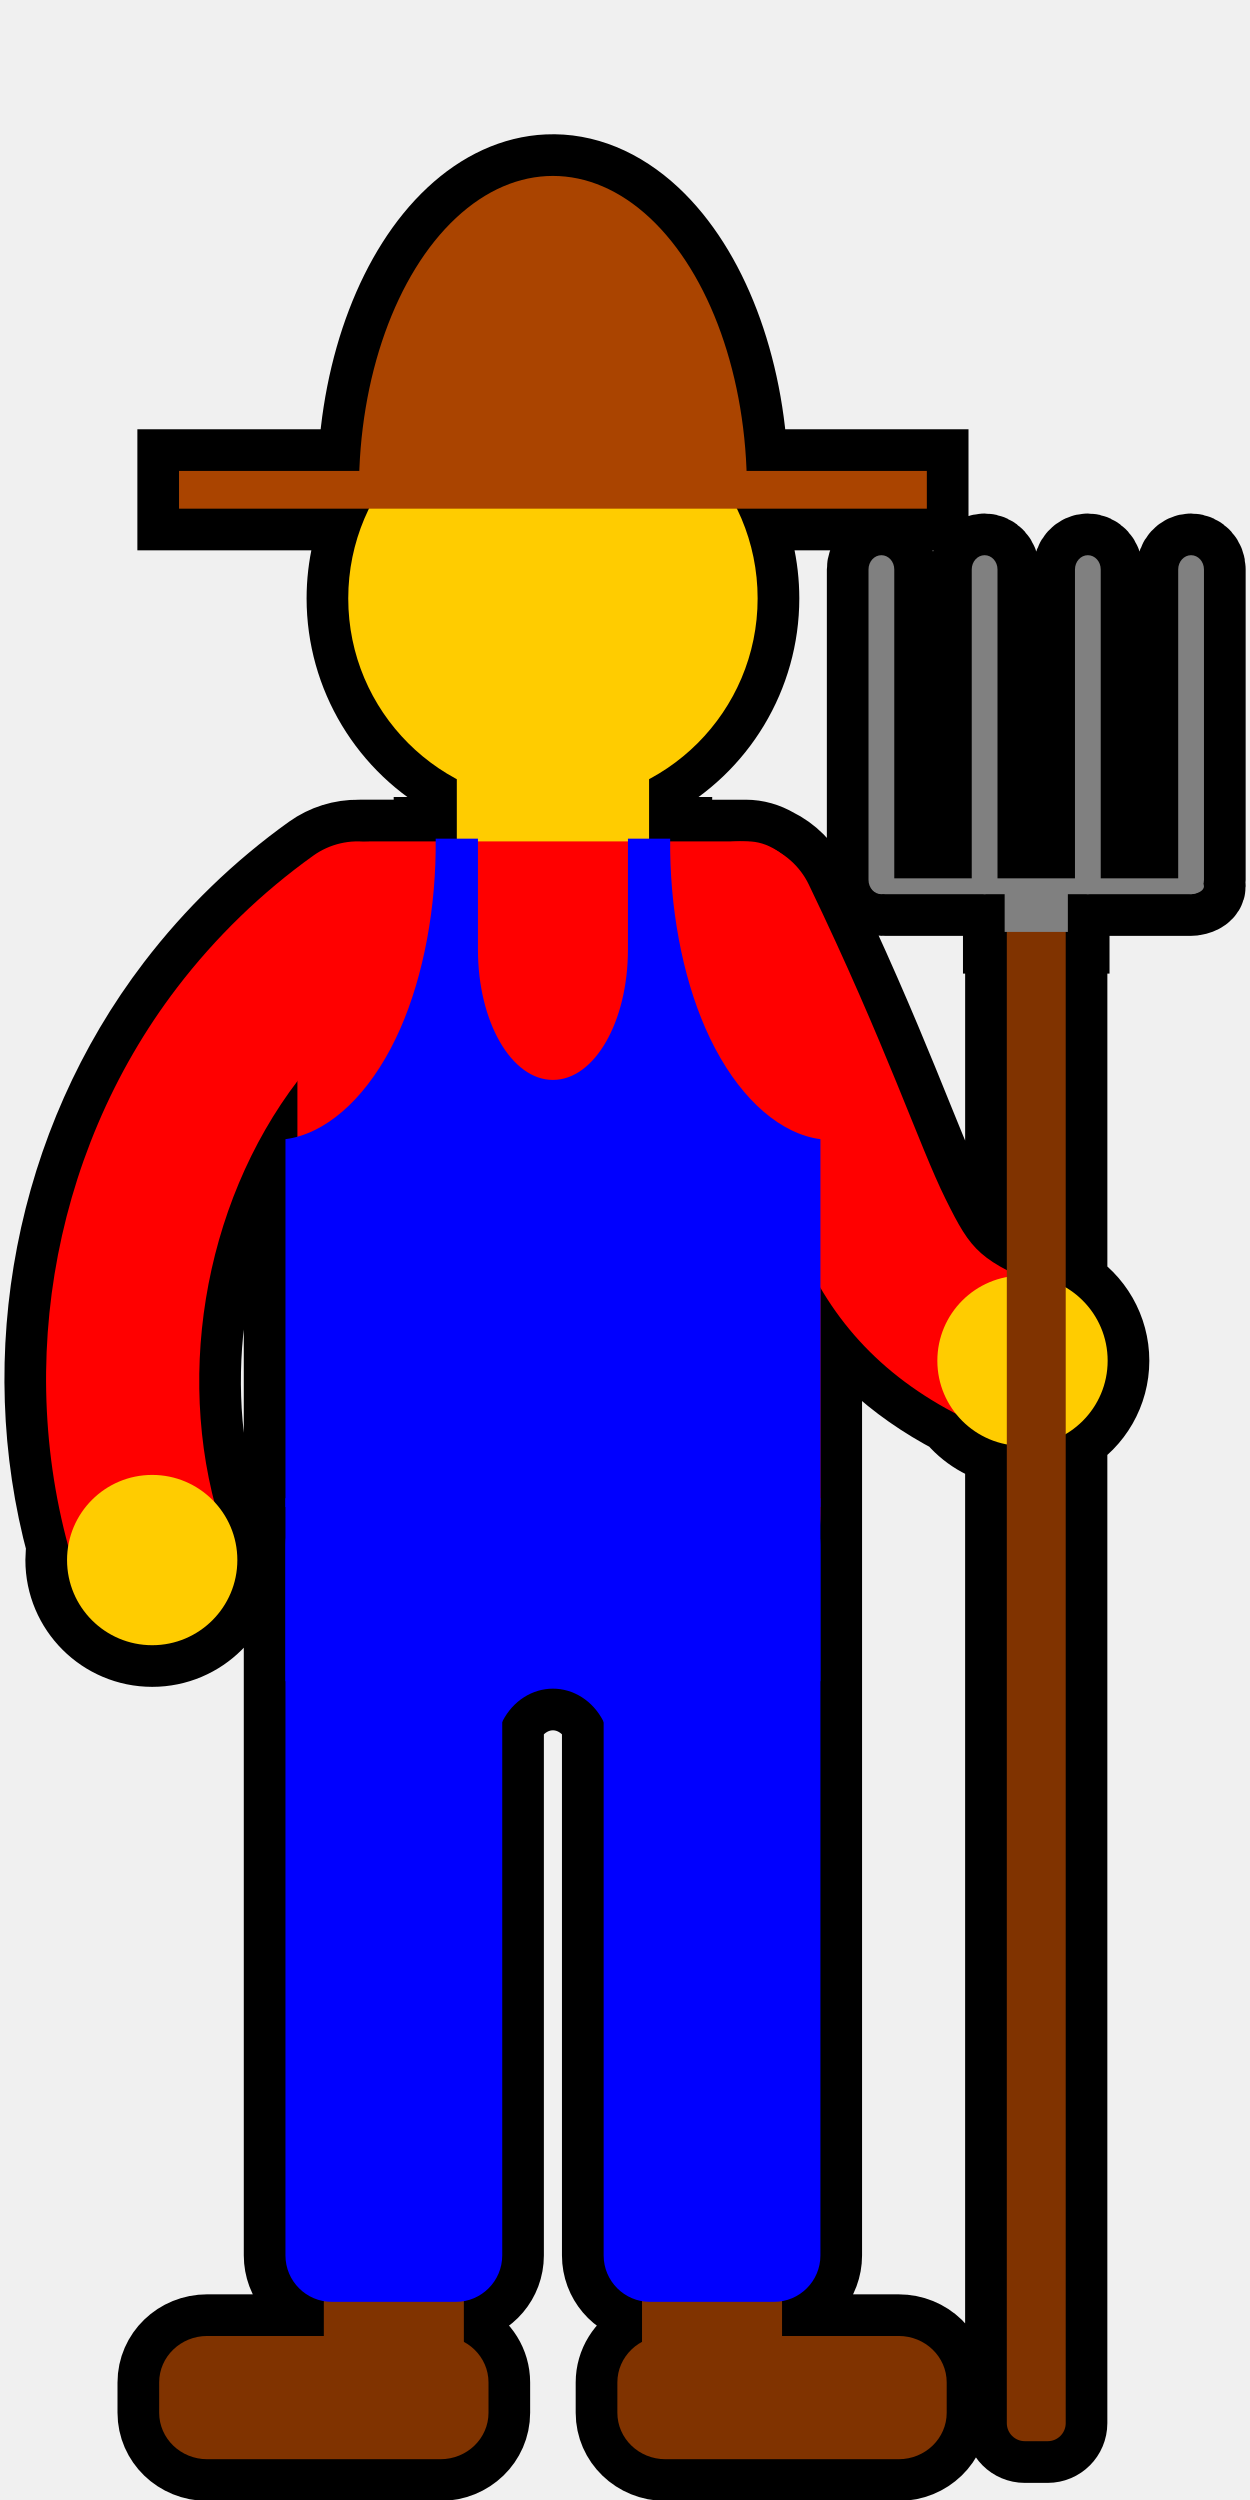
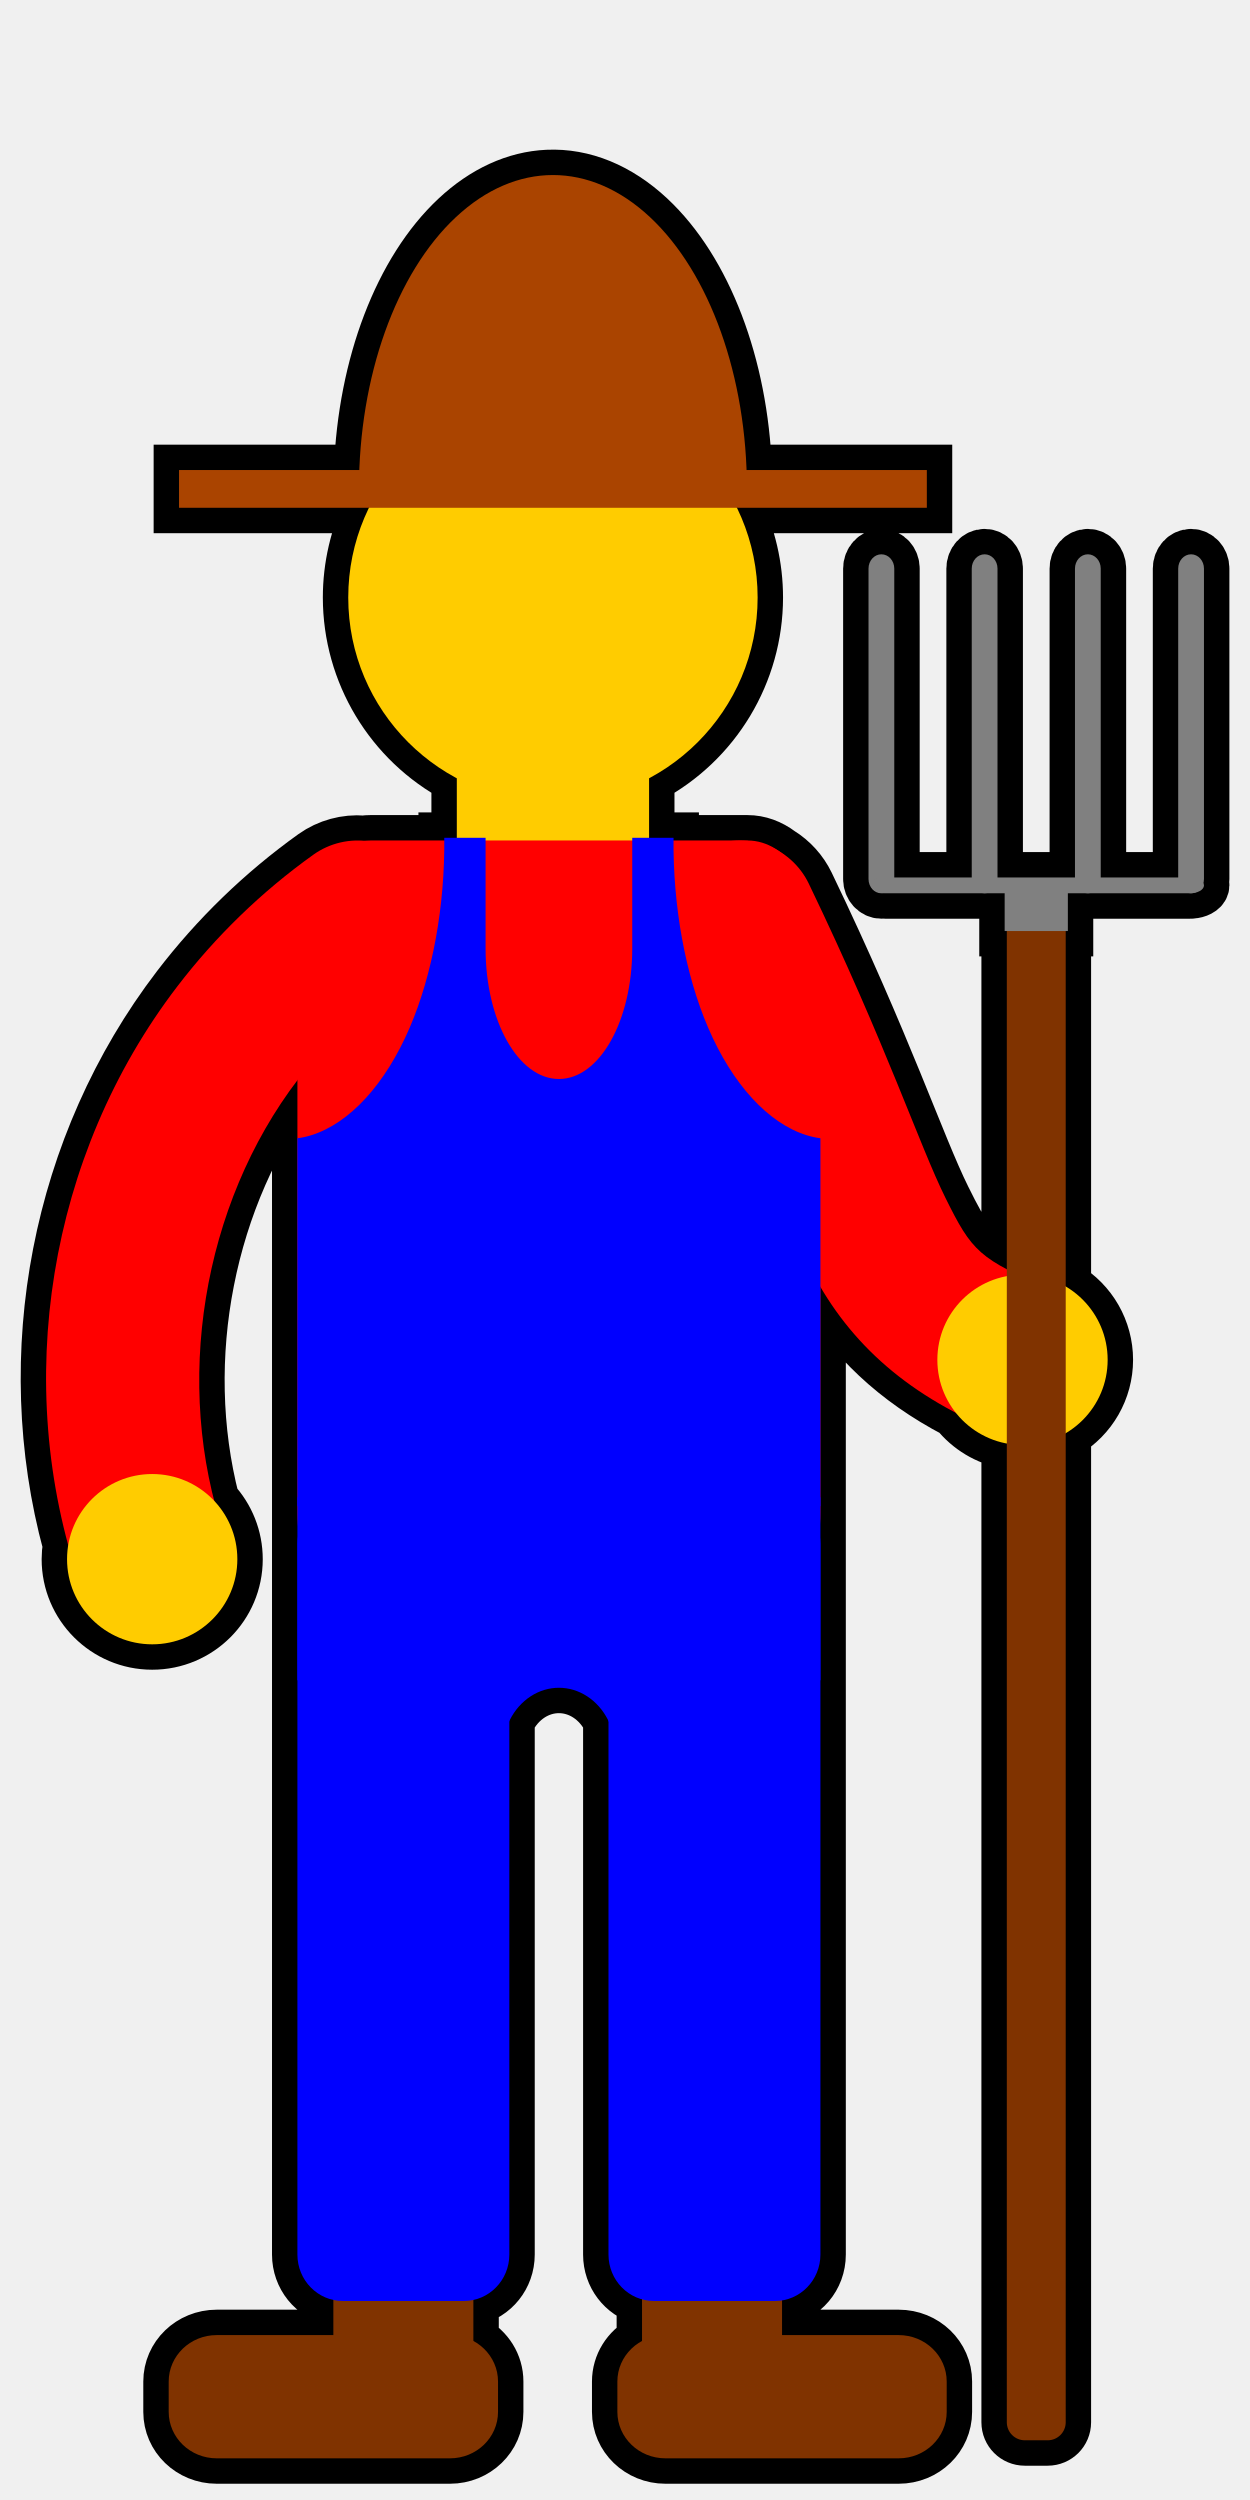
<svg xmlns="http://www.w3.org/2000/svg" width="75mm" height="150mm" viewBox="0 0 75 150" version="1.1" id="svg5" xml:space="preserve">
  <defs id="defs2">
    <pattern id="EMFhbasepattern" patternUnits="userSpaceOnUse" width="6" height="6" x="0" y="0" />
  </defs>
  <g id="layer1" transform="translate(-19.79032,-32.20967)" style="display:none">
    <rect style="fill:#ffffff;fill-opacity:0.502;stroke:#008000;stroke-width:2.532;stroke-linecap:square" id="rect2969" width="72.468" height="147.468" x="21.056" y="33.476" />
  </g>
-   <g id="g1448" style="display:inline" transform="translate(-9.299597,1.258418)">
-     <path id="rect1378" style="fill:none;fill-opacity:1;stroke:#000000;stroke-width:5;stroke-linecap:square;stroke-dasharray:none" d="M 42.155,9.304 A 11.64,18.833 0 0 0 36.656,11.82 11.64,18.833 0 0 0 30.858,26.997 H 20.042 v 2.265 h 11.399 a 12.282,12.282 0 0 0 -1.246,5.386 12.282,12.282 0 0 0 6.514,10.833 v 3.581 h -1.267 c 5.7e-4,0.054 -8.09e-4,0.108 -5.17e-4,0.161 h -4.536 c -0.028,0 -0.056,0.002 -0.084,0.003 a 4.572,4.572 0 0 0 -2.725,0.852 c -3.097,2.216 -5.855,4.888 -8.168,7.913 -7.229,9.455 -9.643,22.076 -6.534,33.514 a 5.11,5.11 0 0 0 -0.072,0.839 5.11,5.11 0 0 0 5.109,5.109 5.11,5.11 0 0 0 5.11,-5.109 5.11,5.11 0 0 0 -1.389,-3.501 C 20.061,80.725 21.672,71.494 26.427,64.599 v 2.491 22.073 0.389 10.062 34.453 c 0,1.378 0.991,2.516 2.302,2.745 v 2.089 h -6.998 c -1.596,0 -2.881,1.243 -2.881,2.787 v 1.821 c 0,1.544 1.285,2.787 2.881,2.787 h 13.996 c 1.596,0 2.881,-1.243 2.881,-2.787 v -1.821 c 0,-1.05 -0.595,-1.961 -1.478,-2.436 v -2.44 c 1.311,-0.228 2.302,-1.366 2.302,-2.745 v -32.011 a 3.467,3.826 0 0 1 1.309,-1.483 3.467,3.826 0 0 1 3.467,0 3.467,3.826 0 0 1 1.309,1.479 v 32.016 c 0,1.378 0.991,2.516 2.302,2.745 v 2.44 c -0.883,0.475 -1.478,1.386 -1.478,2.436 v 1.821 c 0,1.544 1.286,2.787 2.882,2.787 h 13.996 c 1.596,0 2.881,-1.243 2.881,-2.787 v -1.821 c 0,-1.544 -1.285,-2.787 -2.881,-2.787 h -6.998 v -2.089 c 1.311,-0.228 2.302,-1.366 2.302,-2.745 v -42.647 -2.787 -12.625 c 1.83,3.121 4.446,5.633 8.124,7.554 a 5.11,5.11 0 0 0 3.06,1.843 v 58.727 c 0,0.599 0.482,1.082 1.081,1.082 h 1.371 c 0.599,0 1.081,-0.483 1.081,-1.082 V 84.788 A 5.11,5.11 0 0 0 75.759,80.386 5.11,5.11 0 0 0 73.241,75.983 V 54.656 h 0.13 v -2.263 h 7.328 c 0.015,0 0.029,-0.001 0.044,-0.002 0.008,2.42e-4 0.015,0.002 0.023,0.002 0.054,0 0.106,-0.006 0.156,-0.018 0.356,-0.055 0.617,-0.238 0.617,-0.457 0,-0.046 -0.012,-0.09 -0.033,-0.132 0.021,-0.079 0.033,-0.162 0.033,-0.249 V 32.908 c 0,-0.474 -0.345,-0.855 -0.773,-0.855 -0.428,0 -0.773,0.381 -0.773,0.855 V 51.443 H 75.345 V 32.908 c 0,-0.474 -0.345,-0.855 -0.773,-0.855 -0.428,0 -0.773,0.381 -0.773,0.855 V 51.443 H 69.151 V 32.908 c 0,-0.474 -0.344,-0.855 -0.773,-0.855 -0.428,0 -0.773,0.381 -0.773,0.855 V 51.443 H 62.957 V 32.908 c 0,-0.474 -0.345,-0.855 -0.773,-0.855 -0.428,0 -0.773,0.381 -0.773,0.855 v 18.63 c 0,0.474 0.345,0.855 0.773,0.855 0.031,0 0.061,-0.003 0.09,-0.007 0.043,0.004 0.087,0.007 0.132,0.007 h 7.172 v 2.263 H 69.708 V 74.952 C 67.733,73.917 67.198,73.03 66.031,70.676 64.456,67.5 62.508,61.542 57.827,51.813 A 4.572,4.572 0 0 0 55.715,49.691 C 55.2,49.391 54.637,49.224 54.047,49.224 h -4.537 c 2.93e-4,-0.054 -5.71e-4,-0.108 0,-0.161 H 48.244 V 45.481 A 12.282,12.282 0 0 0 54.758,34.648 12.282,12.282 0 0 0 53.513,29.262 H 64.91 V 26.997 H 54.094 A 11.64,18.833 0 0 0 48.296,11.82 11.64,18.833 0 0 0 42.155,9.304 Z" />
-   </g>
-   <g id="g1640" style="display:inline" transform="translate(-9.299597,1.258418)">
-     <g id="g1712" transform="translate(0.8299329,4.054054)">
-       <g id="g1574" transform="matrix(1.157199,0,0,1.157199,-3.062595,-18.44401)">
-         <rect style="opacity:1;fill:#ffcc00;fill-opacity:1;stroke:none;stroke-width:2.634;stroke-linecap:square" id="rect1570" width="9.969" height="9.19" x="33.651" y="50.377" />
-         <circle style="opacity:1;fill:#ffcc00;fill-opacity:1;stroke:none;stroke-width:3.148;stroke-linecap:square" id="circle1572" cx="38.635" cy="42.376" r="10.613" />
+   <g id="layer3" style="display:inline" transform="translate(-3.977016,-0.7527265)" />
+   <g id="g1076" transform="translate(-52.82715,26.31013)">
+     <g id="g447" transform="translate(44.35752,-21.05095)" style="display:inline">
+       <path id="rect377" style="fill:#ffcc00;fill-opacity:1;stroke:#000000;stroke-width:3.048;stroke-linecap:square" d="M 41.325 5.25 A 11.64 18.833 0 0 0 35.826 7.766 A 11.64 18.833 0 0 0 30.029 22.943 L 19.212 22.943 L 19.212 25.208 L 30.61 25.208 A 12.282 12.282 0 0 0 29.364 30.594 A 12.282 12.282 0 0 0 35.878 41.427 L 35.878 45.009 L 35.126 45.009 C 35.127 45.062 35.126 45.116 35.126 45.17 L 30.692 45.17 C 30.556 45.17 30.421 45.18 30.288 45.198 A 4.572 4.572 0 0 0 27.266 46.025 C 24.17 48.241 21.411 50.913 19.098 53.938 C 11.869 63.393 9.455 76.013 12.563 87.452 A 5.11 5.11 0 0 0 12.492 88.291 A 5.11 5.11 0 0 0 17.601 93.4 A 5.11 5.11 0 0 0 22.711 88.291 A 5.11 5.11 0 0 0 21.322 84.79 C 19.13 76.275 21.009 66.539 26.314 59.555 L 26.314 63.036 L 26.314 85.108 L 26.314 85.498 L 26.314 95.56 L 26.314 130.013 C 26.314 131.358 27.236 132.474 28.471 132.74 L 28.471 134.846 L 21.473 134.846 C 19.877 134.846 18.591 136.089 18.591 137.633 L 18.591 139.453 C 18.591 140.997 19.877 142.241 21.473 142.241 L 35.469 142.241 C 37.065 142.241 38.35 140.997 38.35 139.453 L 38.35 137.633 C 38.35 136.583 37.755 135.673 36.873 135.197 L 36.873 132.74 C 38.108 132.474 39.03 131.358 39.03 130.013 L 39.03 98.001 A 3.39 3.826 0 0 1 40.309 96.519 A 3.39 3.826 0 0 1 43.699 96.519 A 3.39 3.826 0 0 1 44.979 97.998 L 44.979 130.013 C 44.979 131.305 45.829 132.385 46.991 132.704 L 46.991 135.197 C 46.108 135.673 45.512 136.583 45.512 137.633 L 45.512 139.453 C 45.512 140.997 46.798 142.241 48.394 142.241 L 62.39 142.241 C 63.987 142.241 65.272 140.997 65.272 139.453 L 65.272 137.633 C 65.272 136.089 63.987 134.846 62.39 134.846 L 55.392 134.846 L 55.392 132.767 C 56.7 132.56 57.695 131.41 57.695 130.013 L 57.695 87.366 L 57.695 84.579 L 57.695 71.954 C 59.525 75.075 62.141 77.587 65.818 79.508 A 5.11 5.11 0 0 0 68.878 81.35 L 68.878 140.078 C 68.878 140.677 69.36 141.159 69.959 141.159 L 71.33 141.159 C 71.929 141.159 72.411 140.677 72.411 140.078 L 72.411 80.734 A 5.11 5.11 0 0 0 74.93 76.332 A 5.11 5.11 0 0 0 72.411 71.929 L 72.411 50.602 L 72.541 50.602 L 72.541 48.339 L 79.869 48.339 C 79.884 48.339 79.898 48.338 79.913 48.338 C 79.92 48.338 79.928 48.339 79.936 48.339 C 79.989 48.339 80.041 48.333 80.092 48.322 C 80.448 48.267 80.709 48.083 80.709 47.864 C 80.709 47.818 80.697 47.774 80.676 47.732 C 80.697 47.654 80.709 47.57 80.709 47.484 L 80.709 28.854 C 80.709 28.38 80.364 27.999 79.936 27.999 C 79.507 27.999 79.162 28.38 79.162 28.854 L 79.162 47.389 L 74.515 47.389 L 74.515 28.854 C 74.515 28.38 74.17 27.999 73.742 27.999 C 73.313 27.999 72.969 28.38 72.969 28.854 L 72.969 47.389 L 68.321 47.389 L 68.321 28.854 C 68.321 28.38 67.976 27.999 67.548 27.999 C 67.12 27.999 66.775 28.38 66.775 28.854 L 66.775 47.389 L 62.127 47.389 L 62.127 28.854 C 62.127 28.38 61.782 27.999 61.354 27.999 C 60.926 27.999 60.581 28.38 60.581 28.854 L 60.581 47.484 C 60.581 47.958 60.926 48.339 61.354 48.339 C 61.385 48.339 61.415 48.336 61.445 48.332 C 61.488 48.336 61.532 48.339 61.576 48.339 L 68.749 48.339 L 68.749 50.602 L 68.878 50.602 L 68.878 70.898 C 66.903 69.863 66.369 68.976 65.202 66.622 C 63.627 63.446 61.678 57.488 56.997 47.759 A 4.572 4.572 0 0 0 55.293 45.869 C 54.699 45.423 54.029 45.17 53.317 45.17 L 48.882 45.17 C 48.882 45.116 48.881 45.062 48.881 45.009 L 47.414 45.009 L 47.414 41.427 A 12.282 12.282 0 0 0 53.928 30.594 A 12.282 12.282 0 0 0 52.683 25.208 L 64.08 25.208 L 64.08 22.943 L 53.264 22.943 A 11.64 18.833 0 0 0 47.466 7.766 A 11.64 18.833 0 0 0 41.325 5.25 z " />
+     </g>
+     <g id="g553" transform="translate(44.35752,-21.05095)" style="display:inline">
+       <g id="g487" transform="matrix(1.157199,0,0,1.157199,-3.062595,-18.44401)">
+         <rect style="opacity:1;fill:#ffcc00;fill-opacity:1;stroke:none;stroke-width:2.634;stroke-linecap:square" id="rect483" width="9.969" height="9.19" x="33.651" y="50.377" />
+         <circle style="opacity:1;fill:#ffcc00;fill-opacity:1;stroke:none;stroke-width:3.148;stroke-linecap:square" id="circle485" cx="38.635" cy="42.376" r="10.613" />
      </g>
-       <g id="g1580" style="display:inline" transform="matrix(1.157199,0,0,1.157199,-3.062595,-18.62694)">
-         <path style="color:#000000;fill:#ff0000;stroke-linecap:round;stroke-linejoin:round;-inkscape-stroke:none" d="m 29.154,55.184 a 3.951,3.951 0 0 0 -2.945,0.686 c -2.676,1.915 -5.06,4.224 -7.059,6.838 -6.673,8.728 -8.599,20.577 -5.031,30.969 a 3.951,3.951 0 0 0 5.02,2.455 3.951,3.951 0 0 0 2.455,-5.02 c -2.665,-7.763 -1.151,-17.086 3.834,-23.605 1.52,-1.989 3.343,-3.754 5.379,-5.211 a 3.951,3.951 0 0 0 0.914,-5.514 3.951,3.951 0 0 0 -2.566,-1.598 z" id="path1576" />
-         <circle style="display:inline;fill:#ffcc00;fill-opacity:1;stroke:none;stroke-width:8.831;stroke-linecap:square;stroke-linejoin:round;stroke-dasharray:none;stroke-opacity:1" id="circle1578" cx="17.857" cy="92.394" r="4.415" />
+       <g id="g493" style="display:inline" transform="matrix(1.157199,0,0,1.157199,-3.062595,-18.62694)">
+         <path style="color:#000000;fill:#ff0000;stroke-linecap:round;stroke-linejoin:round;-inkscape-stroke:none" d="m 29.154,55.184 a 3.951,3.951 0 0 0 -2.945,0.686 c -2.676,1.915 -5.06,4.224 -7.059,6.838 -6.673,8.728 -8.599,20.577 -5.031,30.969 a 3.951,3.951 0 0 0 5.02,2.455 3.951,3.951 0 0 0 2.455,-5.02 c -2.665,-7.763 -1.151,-17.086 3.834,-23.605 1.52,-1.989 3.343,-3.754 5.379,-5.211 a 3.951,3.951 0 0 0 0.914,-5.514 3.951,3.951 0 0 0 -2.566,-1.598 z" id="path489" />
+         <circle style="display:inline;fill:#ffcc00;fill-opacity:1;stroke:none;stroke-width:8.831;stroke-linecap:square;stroke-linejoin:round;stroke-dasharray:none;stroke-opacity:1" id="circle491" cx="17.857" cy="92.394" r="4.415" />
      </g>
-       <g id="g1588" style="display:inline" transform="matrix(1.157199,0,0,1.157199,9.321299,-18.87021)">
-         <path style="display:none;fill:none;stroke:#ff0000;stroke-width:7.902;stroke-linecap:round;stroke-linejoin:round;stroke-dasharray:none;stroke-opacity:1" d="m 37.639,59.291 c 7.91,16.438 6.17,19.483 14.642,22.978" id="path1582" />
-         <path style="color:#000000;fill:#ff0000;stroke-linecap:round;stroke-linejoin:round;-inkscape-stroke:none" d="m 38.945,55.562 a 3.951,3.951 0 0 0 -3.02,0.168 3.951,3.951 0 0 0 -1.848,5.273 c 3.865,8.031 5.266,12.624 7.131,16.385 1.865,3.761 4.867,6.595 9.564,8.533 a 3.951,3.951 0 0 0 5.158,-2.145 3.951,3.951 0 0 0 -2.145,-5.16 C 50.013,77.06 49.65,76.624 48.289,73.879 46.928,71.134 45.244,65.985 41.199,57.578 A 3.951,3.951 0 0 0 38.945,55.562 Z" id="path1584" />
-         <circle style="opacity:1;fill:#ffcc00;fill-opacity:1;stroke:none;stroke-width:8.831;stroke-linecap:square;stroke-linejoin:round;stroke-dasharray:none;stroke-opacity:1" id="circle1586" cx="52.28" cy="82.269" r="4.415" />
+       <g id="g501" style="display:inline" transform="matrix(1.157199,0,0,1.157199,9.321299,-18.87021)">
+         <path style="display:none;fill:none;stroke:#ff0000;stroke-width:7.902;stroke-linecap:round;stroke-linejoin:round;stroke-dasharray:none;stroke-opacity:1" d="m 37.639,59.291 c 7.91,16.438 6.17,19.483 14.642,22.978" id="path495" />
+         <path style="color:#000000;fill:#ff0000;stroke-linecap:round;stroke-linejoin:round;-inkscape-stroke:none" d="m 38.945,55.562 a 3.951,3.951 0 0 0 -3.02,0.168 3.951,3.951 0 0 0 -1.848,5.273 c 3.865,8.031 5.266,12.624 7.131,16.385 1.865,3.761 4.867,6.595 9.564,8.533 a 3.951,3.951 0 0 0 5.158,-2.145 3.951,3.951 0 0 0 -2.145,-5.16 C 50.013,77.06 49.65,76.624 48.289,73.879 46.928,71.134 45.244,65.985 41.199,57.578 A 3.951,3.951 0 0 0 38.945,55.562 Z" id="path497" />
+         <circle style="opacity:1;fill:#ffcc00;fill-opacity:1;stroke:none;stroke-width:8.831;stroke-linecap:square;stroke-linejoin:round;stroke-dasharray:none;stroke-opacity:1" id="circle499" cx="52.28" cy="82.269" r="4.415" />
      </g>
-       <g id="g1594" transform="matrix(1.157199,0,0,1.157199,-3.062595,-18.44401)">
-         <path id="path1590" style="opacity:1;fill:#ff0000;stroke-width:2.774;stroke-linecap:square" d="m 29.169,54.972 h 19.551 c 2.096,0 3.783,2.52 3.783,5.65 v 29.199 c 0,3.13 -1.687,5.65 -3.783,5.65 H 29.169 c -2.096,0 -3.783,-2.52 -3.783,-5.65 V 60.623 c 0,-3.13 1.687,-5.65 3.783,-5.65 z" />
-         <path id="path1592" style="display:inline;fill:#0000ff;fill-opacity:1;stroke:none;stroke-width:4.368;stroke-linecap:square" d="m 34.611,45.009 c 0.043,4.088 -0.718,8.195 -2.124,11.397 -1.487,3.384 -3.68,5.726 -6.035,6.446 -0.282,0.086 -0.568,0.149 -0.854,0.184 v 22.072 h 32.097 V 63.036 c -0.286,-0.034 -0.572,-0.097 -0.855,-0.184 -2.355,-0.72 -4.548,-3.062 -6.035,-6.446 -1.407,-3.202 -2.168,-7.309 -2.125,-11.397 h -2.534 v 6.652 c 0,4.333 -2.007,7.822 -4.5,7.822 -2.493,0 -4.5,-3.489 -4.5,-7.822 v -6.652 z" transform="matrix(0.864156,0,0,0.864156,2.64656,15.9385)" />
+       <g id="g507" transform="matrix(1.157199,0,0,1.157199,-3.062595,-18.44401)">
+         <path id="path503" style="opacity:1;fill:#ff0000;stroke-width:2.774;stroke-linecap:square" d="m 29.169,54.972 h 19.551 c 2.096,0 3.783,2.52 3.783,5.65 v 29.199 c 0,3.13 -1.687,5.65 -3.783,5.65 H 29.169 c -2.096,0 -3.783,-2.52 -3.783,-5.65 V 60.623 c 0,-3.13 1.687,-5.65 3.783,-5.65 z" />
+         <path id="path505" style="display:inline;fill:#0000ff;fill-opacity:1;stroke:none;stroke-width:3.732;stroke-linecap:square" d="m 33.001,54.833 c 0.037,3.533 -0.606,7.082 -1.795,9.849 -1.256,2.924 -3.109,4.949 -5.099,5.571 -0.239,0.075 -0.48,0.129 -0.722,0.159 V 89.485 H 52.504 V 70.411 c -0.242,-0.03 -0.483,-0.084 -0.722,-0.159 -1.99,-0.622 -3.843,-2.646 -5.099,-5.571 -1.188,-2.767 -1.832,-6.316 -1.795,-9.849 H 42.747 v 5.748 c 0,3.745 -1.696,6.759 -3.802,6.759 -2.106,0 -3.802,-3.015 -3.802,-6.759 v -5.748 z" />
      </g>
-       <g id="g1604" style="display:inline" transform="matrix(-1.015974,0,0,1.015974,80.81462,2.154863)">
-         <rect style="display:inline;opacity:1;fill:#803300;fill-opacity:1;stroke:none;stroke-width:7.18;stroke-linecap:square;stroke-linejoin:round;stroke-dasharray:none;stroke-opacity:1" id="rect1596" width="8.269" height="13.766" x="65.857" y="120.241" transform="translate(-40.83423,1.466946)" />
-         <rect style="display:inline;opacity:1;fill:#803300;fill-opacity:1;stroke:none;stroke-width:10.276;stroke-linecap:square;stroke-linejoin:round;stroke-dasharray:none;stroke-opacity:1" id="rect1598" width="19.449" height="7.278" x="56.133" y="129.138" rx="2.836" ry="2.743" transform="translate(-40.83423,1.466946)" />
-         <rect style="display:inline;opacity:1;fill:#803300;fill-opacity:1;stroke:none;stroke-width:7.18;stroke-linecap:square;stroke-linejoin:round;stroke-dasharray:none;stroke-opacity:1" id="rect1600" width="8.269" height="13.766" x="65.857" y="120.241" transform="matrix(-1,0,0,1,117.94,1.466946)" />
-         <rect style="display:inline;opacity:1;fill:#803300;fill-opacity:1;stroke:none;stroke-width:10.276;stroke-linecap:square;stroke-linejoin:round;stroke-dasharray:none;stroke-opacity:1" id="rect1602" width="19.449" height="7.278" x="56.133" y="129.138" rx="2.836" ry="2.743" transform="matrix(-1,0,0,1,117.94,1.466946)" />
+       <g id="g517" style="display:inline" transform="matrix(-1.015974,0,0,1.015974,80.81462,2.154863)">
+         <rect style="display:inline;opacity:1;fill:#803300;fill-opacity:1;stroke:none;stroke-width:7.18;stroke-linecap:square;stroke-linejoin:round;stroke-dasharray:none;stroke-opacity:1" id="rect509" width="8.269" height="13.766" x="65.857" y="120.241" transform="translate(-40.83423,1.466946)" />
+         <rect style="display:inline;opacity:1;fill:#803300;fill-opacity:1;stroke:none;stroke-width:10.276;stroke-linecap:square;stroke-linejoin:round;stroke-dasharray:none;stroke-opacity:1" id="rect511" width="19.449" height="7.278" x="56.133" y="129.138" rx="2.836" ry="2.743" transform="translate(-40.83423,1.466946)" />
+         <rect style="display:inline;opacity:1;fill:#803300;fill-opacity:1;stroke:none;stroke-width:7.18;stroke-linecap:square;stroke-linejoin:round;stroke-dasharray:none;stroke-opacity:1" id="rect513" width="8.269" height="13.766" x="-51.521" y="121.708" transform="scale(-1,1)" />
+         <rect style="display:inline;opacity:1;fill:#803300;fill-opacity:1;stroke:none;stroke-width:10.276;stroke-linecap:square;stroke-linejoin:round;stroke-dasharray:none;stroke-opacity:1" id="rect515" width="19.449" height="7.278" x="-61.245" y="130.605" rx="2.836" ry="2.743" transform="scale(-1,1)" />
      </g>
-       <g id="g1614" transform="matrix(1.015974,0,0,1.015974,-39.09289,3.645242)">
-         <rect style="opacity:1;fill:#0000ff;fill-opacity:1;stroke:none;stroke-width:7.123;stroke-linecap:square;stroke-linejoin:round;stroke-dasharray:none;stroke-opacity:1" id="rect1606" width="31.593" height="10.808" x="63.673" y="79.661" />
-         <rect style="opacity:1;fill:#0000ff;fill-opacity:1;stroke:none;stroke-width:2.676;stroke-linecap:square" id="rect1608" width="12.802" height="47.463" x="63.673" y="79.661" rx="2.743" ry="2.743" />
-         <rect style="opacity:1;fill:#0000ff;fill-opacity:1;stroke:none;stroke-width:2.676;stroke-linecap:square" id="rect1610" width="12.802" height="47.463" x="82.464" y="79.661" rx="2.743" ry="2.743" />
-         <path id="path1612" style="display:inline;opacity:1;fill:#0000ff;fill-opacity:1;stroke:none;stroke-width:7.677;stroke-linecap:square;stroke-linejoin:round;stroke-dasharray:none;stroke-opacity:1" d="m 73.637,88.155 v 6.52 h 2.42 a 3.413,3.765 0 0 1 1.706,-3.261 3.413,3.765 0 0 1 3.413,0 3.413,3.765 0 0 1 1.706,3.261 h 2.42 v -6.52 z" />
+       <g id="g527" transform="matrix(0.9932901,0,0,1.015974,-36.93188,3.645242)">
+         <rect style="opacity:1;fill:#0000ff;fill-opacity:1;stroke:none;stroke-width:7.123;stroke-linecap:square;stroke-linejoin:round;stroke-dasharray:none;stroke-opacity:1" id="rect519" width="31.593" height="10.808" x="63.673" y="79.661" />
+         <rect style="opacity:1;fill:#0000ff;fill-opacity:1;stroke:none;stroke-width:2.676;stroke-linecap:square" id="rect521" width="12.802" height="47.463" x="63.673" y="79.661" rx="2.743" ry="2.743" />
+         <rect style="opacity:1;fill:#0000ff;fill-opacity:1;stroke:none;stroke-width:2.676;stroke-linecap:square" id="rect523" width="12.802" height="47.463" x="82.464" y="79.661" rx="2.743" ry="2.743" />
+         <path id="path525" style="display:inline;opacity:1;fill:#0000ff;fill-opacity:1;stroke:none;stroke-width:7.677;stroke-linecap:square;stroke-linejoin:round;stroke-dasharray:none;stroke-opacity:1" d="m 73.637,88.155 v 6.52 h 2.42 a 3.413,3.765 0 0 1 1.706,-3.261 3.413,3.765 0 0 1 3.413,0 3.413,3.765 0 0 1 1.706,3.261 h 2.42 v -6.52 z" />
      </g>
-       <g id="g1620" transform="matrix(1.157199,0,0,1.157199,67.89594,-0.7969828)">
-         <rect style="opacity:1;fill:#aa4400;fill-opacity:1;stroke:none;stroke-width:8.23;stroke-linecap:square;stroke-linejoin:round;stroke-dasharray:none;stroke-opacity:1" id="rect1616" width="38.773" height="1.957" x="-42.071" y="20.515" />
-         <path style="opacity:1;fill:#aa4400;fill-opacity:1;stroke:none;stroke-width:8.23;stroke-linecap:square;stroke-linejoin:round;stroke-dasharray:none;stroke-opacity:1" id="path1618" d="m -12.626,-21.494 a 10.058,16.275 0 0 1 -5.029,14.094 10.058,16.275 0 0 1 -10.058,-3e-7 10.058,16.275 0 0 1 -5.029,-14.094 h 10.058 z" transform="scale(1,-1)" />
+       <g id="g533" transform="matrix(1.157199,0,0,1.157199,67.89594,-0.7969828)">
+         <rect style="opacity:1;fill:#aa4400;fill-opacity:1;stroke:none;stroke-width:8.23;stroke-linecap:square;stroke-linejoin:round;stroke-dasharray:none;stroke-opacity:1" id="rect529" width="38.773" height="1.957" x="-42.071" y="20.515" />
+         <path style="opacity:1;fill:#aa4400;fill-opacity:1;stroke:none;stroke-width:8.23;stroke-linecap:square;stroke-linejoin:round;stroke-dasharray:none;stroke-opacity:1" id="path531" d="m -12.626,-21.494 a 10.058,16.275 0 0 1 -5.029,14.094 10.058,16.275 0 0 1 -10.058,-3e-7 10.058,16.275 0 0 1 -5.029,-14.094 h 10.058 z" transform="scale(1,-1)" />
      </g>
-       <g id="g1638" transform="translate(-16.01046,17.8862)" style="display:inline">
-         <rect style="fill:#803300;stroke-width:12.417;stroke-linecap:square;stroke-linejoin:round" id="rect1622" width="3.534" height="92.112" x="84.889" y="31.16" ry="1.081" />
-         <g id="g1636" transform="matrix(1.76035,0,0,1.081341,-151.319,1.241664)">
-           <rect style="fill:#808080;stroke-width:8.455;stroke-linecap:square;stroke-linejoin:round" id="rect1624" width="0.878" height="18.81" x="129.594" y="6.398" ry="0.791" class="UnoptimicedTransforms" transform="translate(-0.1254544,1.805759)" />
-           <rect style="display:inline;fill:#808080;stroke-width:8.455;stroke-linecap:square;stroke-linejoin:round" id="rect1626" width="0.878" height="18.81" x="129.594" y="6.398" ry="0.791" class="UnoptimicedTransforms" transform="translate(3.39302,1.805756)" />
-           <rect style="display:inline;fill:#808080;stroke-width:8.455;stroke-linecap:square;stroke-linejoin:round" id="rect1628" width="0.878" height="18.81" x="129.594" y="6.398" ry="0.791" class="UnoptimicedTransforms" transform="translate(6.911495,1.805756)" />
-           <rect style="display:inline;fill:#808080;stroke-width:8.455;stroke-linecap:square;stroke-linejoin:round" id="rect1630" width="0.878" height="18.81" x="129.594" y="6.398" ry="0.791" class="UnoptimicedTransforms" transform="translate(10.42997,1.805752)" />
-           <rect style="display:inline;fill:#808080;stroke-width:8.455;stroke-linecap:square;stroke-linejoin:round" id="rect1632" width="0.878" height="18.81" x="129.594" y="6.398" ry="0.791" class="UnoptimicedTransforms" transform="matrix(0,1,-0.6031586,0,144.7617,-103.4588)" />
-           <rect style="fill:#808080;stroke-width:9;stroke-linecap:square;stroke-linejoin:round" id="rect1634" width="2.154" height="2.877" x="134.109" y="26.23" ry="2.3841858e-07" />
+       <g id="g551" transform="translate(-16.01046,17.8862)" style="display:inline">
+         <rect style="fill:#803300;stroke-width:12.417;stroke-linecap:square;stroke-linejoin:round" id="rect535" width="3.534" height="92.112" x="84.889" y="31.16" ry="1.081" />
+         <g id="g549" transform="matrix(1.76035,0,0,1.081341,-151.319,1.241664)">
+           <rect style="fill:#808080;stroke-width:8.455;stroke-linecap:square;stroke-linejoin:round" id="rect537" width="0.878" height="18.81" x="129.594" y="6.398" ry="0.791" class="UnoptimicedTransforms" transform="translate(-0.1254544,1.805759)" />
+           <rect style="display:inline;fill:#808080;stroke-width:8.455;stroke-linecap:square;stroke-linejoin:round" id="rect539" width="0.878" height="18.81" x="129.594" y="6.398" ry="0.791" class="UnoptimicedTransforms" transform="translate(3.39302,1.805756)" />
+           <rect style="display:inline;fill:#808080;stroke-width:8.455;stroke-linecap:square;stroke-linejoin:round" id="rect541" width="0.878" height="18.81" x="129.594" y="6.398" ry="0.791" class="UnoptimicedTransforms" transform="translate(6.911495,1.805756)" />
+           <rect style="display:inline;fill:#808080;stroke-width:8.455;stroke-linecap:square;stroke-linejoin:round" id="rect543" width="0.878" height="18.81" x="129.594" y="6.398" ry="0.791" class="UnoptimicedTransforms" transform="translate(10.42997,1.805752)" />
+           <rect style="display:inline;fill:#808080;stroke-width:8.455;stroke-linecap:square;stroke-linejoin:round" id="rect545" width="0.878" height="18.81" x="129.594" y="6.398" ry="0.791" class="UnoptimicedTransforms" transform="matrix(0,1,-0.6031586,0,144.7617,-103.4588)" />
+           <rect style="fill:#808080;stroke-width:9;stroke-linecap:square;stroke-linejoin:round" id="rect547" width="2.154" height="2.877" x="134.109" y="26.23" ry="2.3841858e-07" />
        </g>
      </g>
    </g>
  </g>
</svg>
